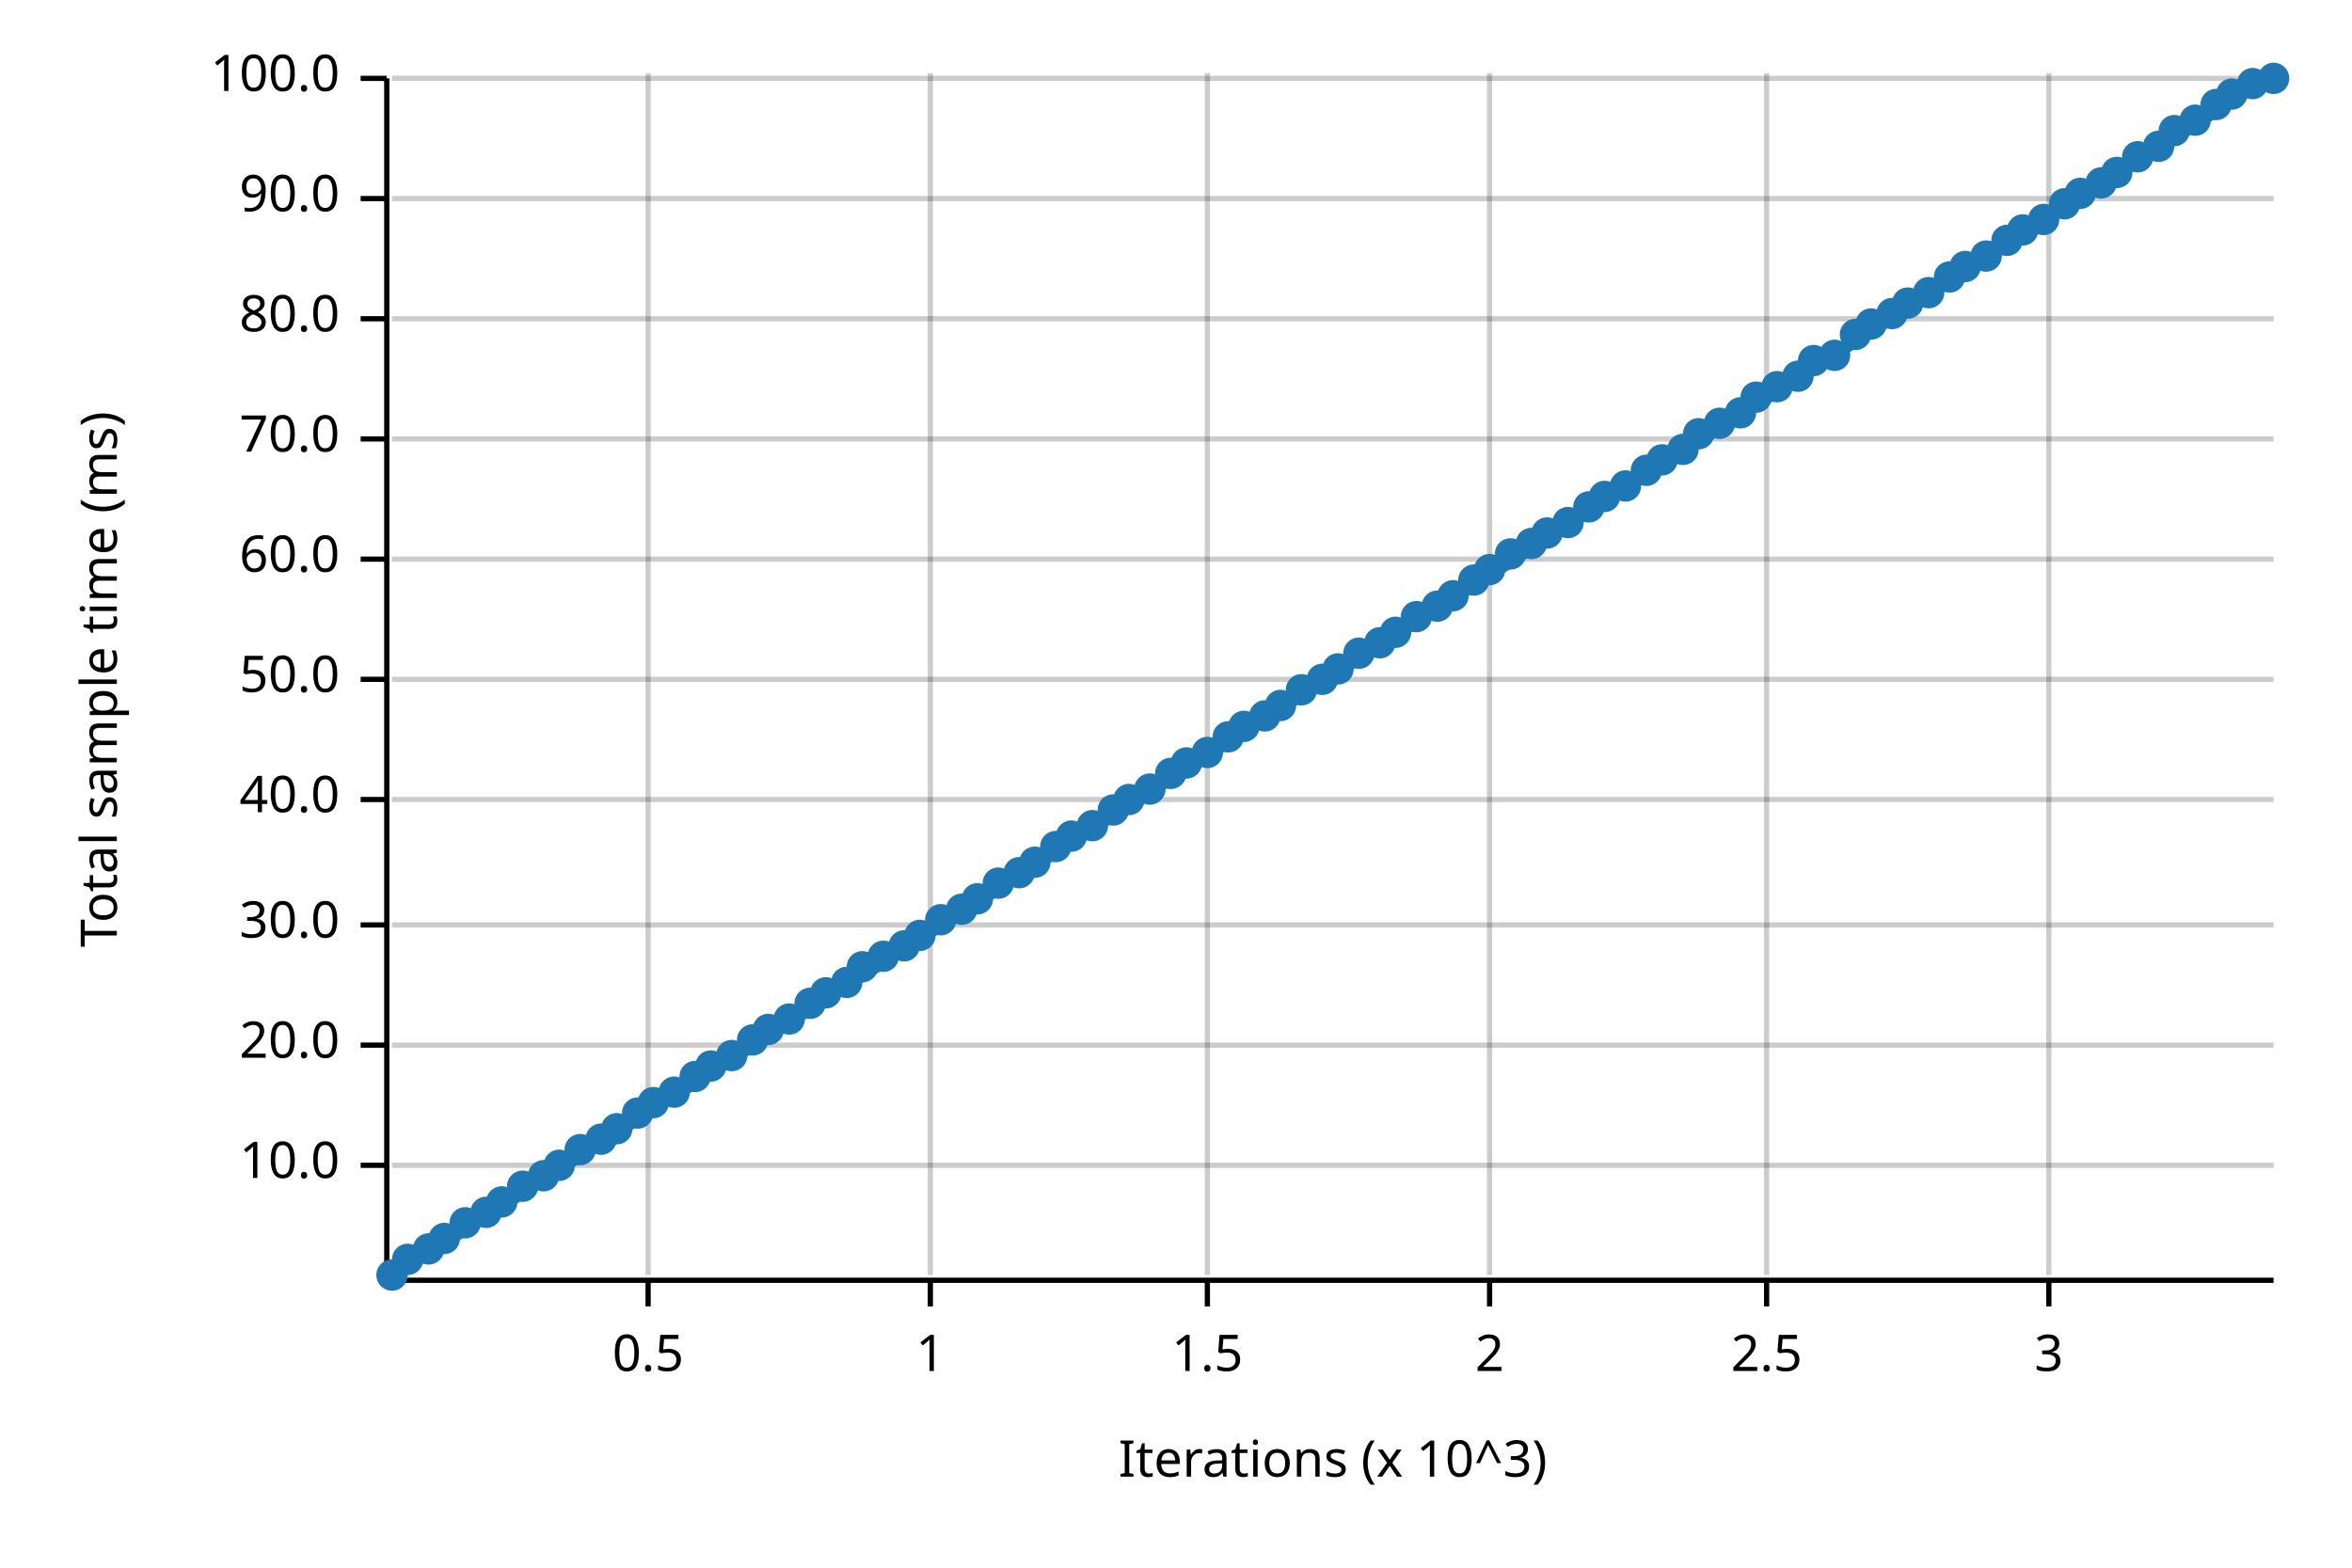
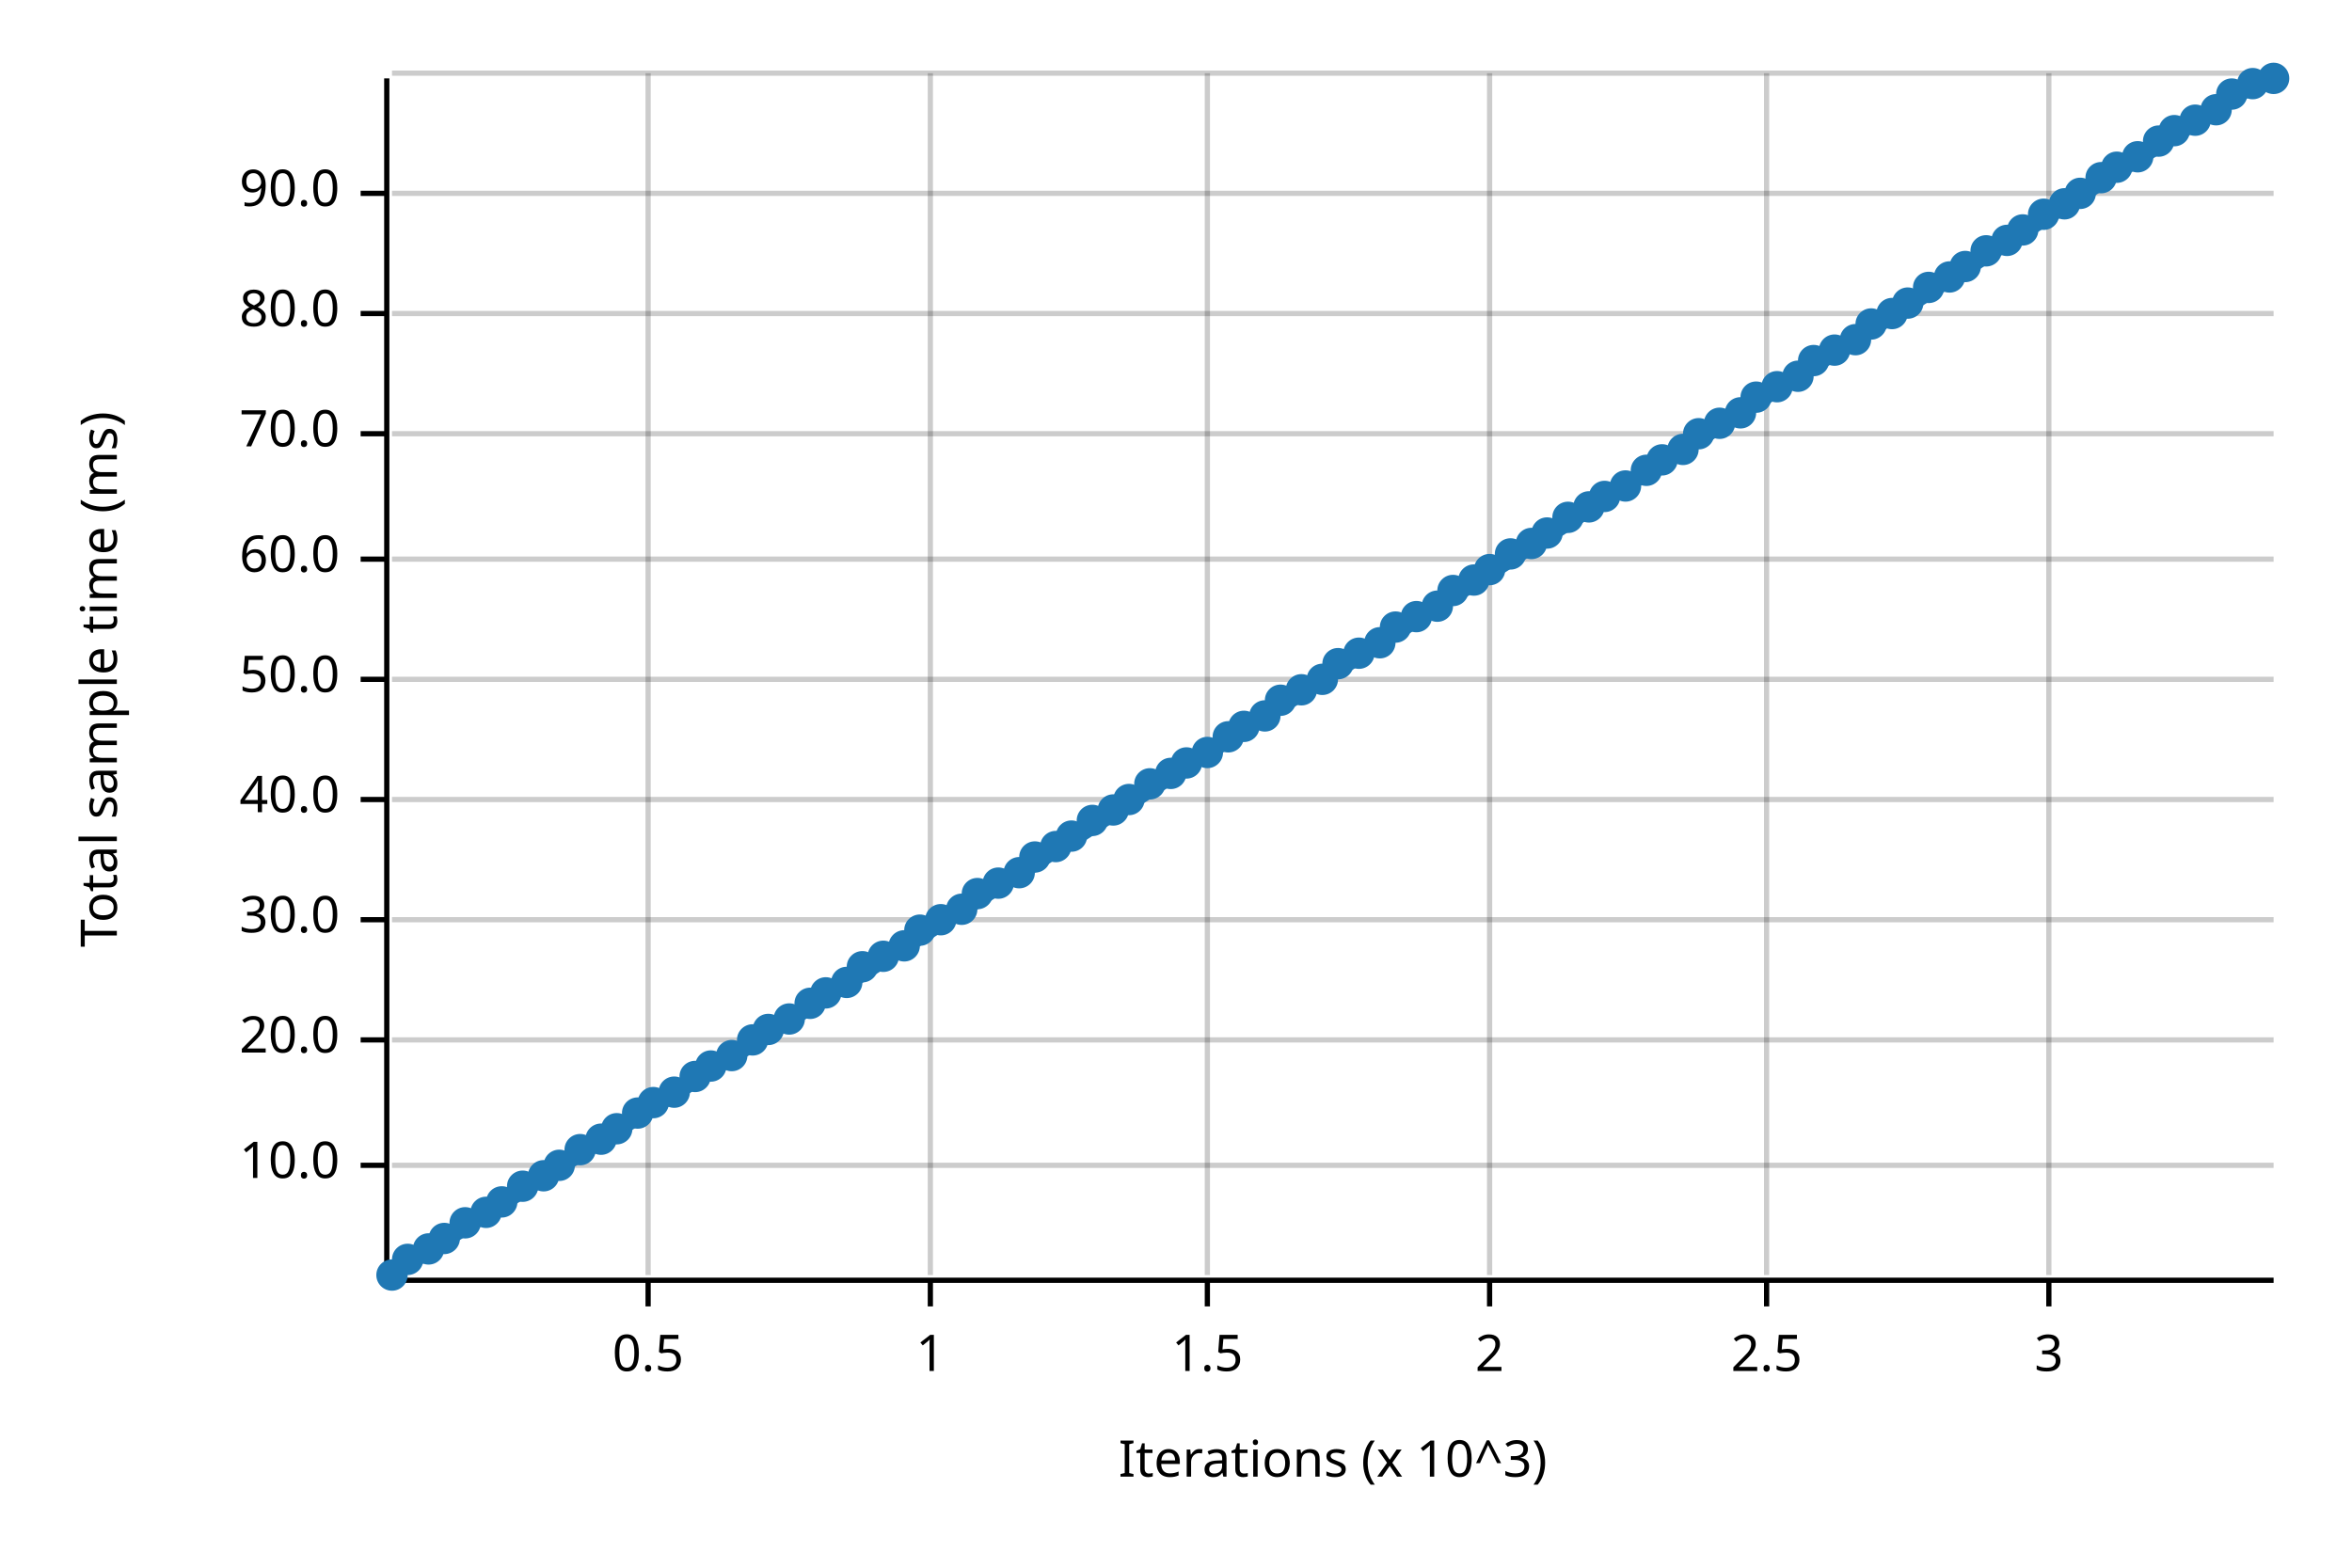
<svg xmlns="http://www.w3.org/2000/svg" width="450" height="300" viewBox="0 0 450 300">
  <text x="15" y="130" dy="0.76em" text-anchor="middle" font-family="sans-serif" font-size="9.677" opacity="1" fill="#000000" transform="rotate(270, 15, 130)">
Total sample time (ms)
</text>
  <text x="255" y="285" dy="-0.5ex" text-anchor="middle" font-family="sans-serif" font-size="9.677" opacity="1" fill="#000000">
Iterations (x 10^3)
</text>
  <line opacity="0.2" stroke="#000000" stroke-width="1" x1="124" y1="244" x2="124" y2="14" />
  <line opacity="0.2" stroke="#000000" stroke-width="1" x1="178" y1="244" x2="178" y2="14" />
  <line opacity="0.2" stroke="#000000" stroke-width="1" x1="231" y1="244" x2="231" y2="14" />
  <line opacity="0.2" stroke="#000000" stroke-width="1" x1="285" y1="244" x2="285" y2="14" />
  <line opacity="0.2" stroke="#000000" stroke-width="1" x1="338" y1="244" x2="338" y2="14" />
  <line opacity="0.2" stroke="#000000" stroke-width="1" x1="392" y1="244" x2="392" y2="14" />
  <line opacity="0.2" stroke="#000000" stroke-width="1" x1="75" y1="223" x2="435" y2="223" />
-   <line opacity="0.2" stroke="#000000" stroke-width="1" x1="75" y1="200" x2="435" y2="200" />
-   <line opacity="0.2" stroke="#000000" stroke-width="1" x1="75" y1="177" x2="435" y2="177" />
+   <line opacity="0.2" stroke="#000000" stroke-width="1" x1="75" y1="199" x2="435" y2="199" />
+   <line opacity="0.2" stroke="#000000" stroke-width="1" x1="75" y1="176" x2="435" y2="176" />
  <line opacity="0.2" stroke="#000000" stroke-width="1" x1="75" y1="153" x2="435" y2="153" />
  <line opacity="0.2" stroke="#000000" stroke-width="1" x1="75" y1="130" x2="435" y2="130" />
  <line opacity="0.2" stroke="#000000" stroke-width="1" x1="75" y1="107" x2="435" y2="107" />
-   <line opacity="0.2" stroke="#000000" stroke-width="1" x1="75" y1="84" x2="435" y2="84" />
-   <line opacity="0.2" stroke="#000000" stroke-width="1" x1="75" y1="61" x2="435" y2="61" />
-   <line opacity="0.2" stroke="#000000" stroke-width="1" x1="75" y1="38" x2="435" y2="38" />
-   <line opacity="0.2" stroke="#000000" stroke-width="1" x1="75" y1="15" x2="435" y2="15" />
+   <line opacity="0.2" stroke="#000000" stroke-width="1" x1="75" y1="83" x2="435" y2="83" />
+   <line opacity="0.2" stroke="#000000" stroke-width="1" x1="75" y1="60" x2="435" y2="60" />
+   <line opacity="0.2" stroke="#000000" stroke-width="1" x1="75" y1="37" x2="435" y2="37" />
+   <line opacity="0.2" stroke="#000000" stroke-width="1" x1="75" y1="14" x2="435" y2="14" />
  <polyline fill="none" opacity="1" stroke="#000000" stroke-width="1" points="74,15 74,245 " />
  <text x="65" y="223" dy="0.5ex" text-anchor="end" font-family="sans-serif" font-size="9.677" opacity="1" fill="#000000">
10.0
</text>
  <polyline fill="none" opacity="1" stroke="#000000" stroke-width="1" points="69,223 74,223 " />
-   <text x="65" y="200" dy="0.5ex" text-anchor="end" font-family="sans-serif" font-size="9.677" opacity="1" fill="#000000">
+   <text x="65" y="199" dy="0.5ex" text-anchor="end" font-family="sans-serif" font-size="9.677" opacity="1" fill="#000000">
20.0
</text>
-   <polyline fill="none" opacity="1" stroke="#000000" stroke-width="1" points="69,200 74,200 " />
-   <text x="65" y="177" dy="0.5ex" text-anchor="end" font-family="sans-serif" font-size="9.677" opacity="1" fill="#000000">
+   <polyline fill="none" opacity="1" stroke="#000000" stroke-width="1" points="69,199 74,199 " />
+   <text x="65" y="176" dy="0.5ex" text-anchor="end" font-family="sans-serif" font-size="9.677" opacity="1" fill="#000000">
30.0
</text>
-   <polyline fill="none" opacity="1" stroke="#000000" stroke-width="1" points="69,177 74,177 " />
+   <polyline fill="none" opacity="1" stroke="#000000" stroke-width="1" points="69,176 74,176 " />
  <text x="65" y="153" dy="0.5ex" text-anchor="end" font-family="sans-serif" font-size="9.677" opacity="1" fill="#000000">
40.0
</text>
  <polyline fill="none" opacity="1" stroke="#000000" stroke-width="1" points="69,153 74,153 " />
  <text x="65" y="130" dy="0.5ex" text-anchor="end" font-family="sans-serif" font-size="9.677" opacity="1" fill="#000000">
50.0
</text>
  <polyline fill="none" opacity="1" stroke="#000000" stroke-width="1" points="69,130 74,130 " />
  <text x="65" y="107" dy="0.5ex" text-anchor="end" font-family="sans-serif" font-size="9.677" opacity="1" fill="#000000">
60.0
</text>
  <polyline fill="none" opacity="1" stroke="#000000" stroke-width="1" points="69,107 74,107 " />
-   <text x="65" y="84" dy="0.5ex" text-anchor="end" font-family="sans-serif" font-size="9.677" opacity="1" fill="#000000">
+   <text x="65" y="83" dy="0.5ex" text-anchor="end" font-family="sans-serif" font-size="9.677" opacity="1" fill="#000000">
70.0
</text>
-   <polyline fill="none" opacity="1" stroke="#000000" stroke-width="1" points="69,84 74,84 " />
-   <text x="65" y="61" dy="0.5ex" text-anchor="end" font-family="sans-serif" font-size="9.677" opacity="1" fill="#000000">
+   <polyline fill="none" opacity="1" stroke="#000000" stroke-width="1" points="69,83 74,83 " />
+   <text x="65" y="60" dy="0.5ex" text-anchor="end" font-family="sans-serif" font-size="9.677" opacity="1" fill="#000000">
80.0
</text>
-   <polyline fill="none" opacity="1" stroke="#000000" stroke-width="1" points="69,61 74,61 " />
-   <text x="65" y="38" dy="0.5ex" text-anchor="end" font-family="sans-serif" font-size="9.677" opacity="1" fill="#000000">
+   <polyline fill="none" opacity="1" stroke="#000000" stroke-width="1" points="69,60 74,60 " />
+   <text x="65" y="37" dy="0.5ex" text-anchor="end" font-family="sans-serif" font-size="9.677" opacity="1" fill="#000000">
90.0
</text>
-   <polyline fill="none" opacity="1" stroke="#000000" stroke-width="1" points="69,38 74,38 " />
-   <text x="65" y="15" dy="0.5ex" text-anchor="end" font-family="sans-serif" font-size="9.677" opacity="1" fill="#000000">
- 100.0
- </text>
-   <polyline fill="none" opacity="1" stroke="#000000" stroke-width="1" points="69,15 74,15 " />
+   <polyline fill="none" opacity="1" stroke="#000000" stroke-width="1" points="69,37 74,37 " />
  <polyline fill="none" opacity="1" stroke="#000000" stroke-width="1" points="75,245 435,245 " />
  <text x="124" y="255" dy="0.76em" text-anchor="middle" font-family="sans-serif" font-size="9.677" opacity="1" fill="#000000">
0.5
</text>
  <polyline fill="none" opacity="1" stroke="#000000" stroke-width="1" points="124,245 124,250 " />
  <text x="178" y="255" dy="0.76em" text-anchor="middle" font-family="sans-serif" font-size="9.677" opacity="1" fill="#000000">
1
</text>
  <polyline fill="none" opacity="1" stroke="#000000" stroke-width="1" points="178,245 178,250 " />
  <text x="231" y="255" dy="0.76em" text-anchor="middle" font-family="sans-serif" font-size="9.677" opacity="1" fill="#000000">
1.5
</text>
  <polyline fill="none" opacity="1" stroke="#000000" stroke-width="1" points="231,245 231,250 " />
  <text x="285" y="255" dy="0.76em" text-anchor="middle" font-family="sans-serif" font-size="9.677" opacity="1" fill="#000000">
2
</text>
  <polyline fill="none" opacity="1" stroke="#000000" stroke-width="1" points="285,245 285,250 " />
  <text x="338" y="255" dy="0.76em" text-anchor="middle" font-family="sans-serif" font-size="9.677" opacity="1" fill="#000000">
2.5
</text>
  <polyline fill="none" opacity="1" stroke="#000000" stroke-width="1" points="338,245 338,250 " />
  <text x="392" y="255" dy="0.76em" text-anchor="middle" font-family="sans-serif" font-size="9.677" opacity="1" fill="#000000">
3
</text>
  <polyline fill="none" opacity="1" stroke="#000000" stroke-width="1" points="392,245 392,250 " />
  <circle cx="75" cy="244" r="3" opacity="1" fill="#1F78B4" stroke="none" stroke-width="1" />
  <circle cx="78" cy="241" r="3" opacity="1" fill="#1F78B4" stroke="none" stroke-width="1" />
  <circle cx="82" cy="239" r="3" opacity="1" fill="#1F78B4" stroke="none" stroke-width="1" />
  <circle cx="85" cy="237" r="3" opacity="1" fill="#1F78B4" stroke="none" stroke-width="1" />
  <circle cx="89" cy="234" r="3" opacity="1" fill="#1F78B4" stroke="none" stroke-width="1" />
  <circle cx="93" cy="232" r="3" opacity="1" fill="#1F78B4" stroke="none" stroke-width="1" />
  <circle cx="96" cy="230" r="3" opacity="1" fill="#1F78B4" stroke="none" stroke-width="1" />
  <circle cx="100" cy="227" r="3" opacity="1" fill="#1F78B4" stroke="none" stroke-width="1" />
  <circle cx="104" cy="225" r="3" opacity="1" fill="#1F78B4" stroke="none" stroke-width="1" />
  <circle cx="107" cy="223" r="3" opacity="1" fill="#1F78B4" stroke="none" stroke-width="1" />
  <circle cx="111" cy="220" r="3" opacity="1" fill="#1F78B4" stroke="none" stroke-width="1" />
  <circle cx="115" cy="218" r="3" opacity="1" fill="#1F78B4" stroke="none" stroke-width="1" />
  <circle cx="118" cy="216" r="3" opacity="1" fill="#1F78B4" stroke="none" stroke-width="1" />
  <circle cx="122" cy="213" r="3" opacity="1" fill="#1F78B4" stroke="none" stroke-width="1" />
  <circle cx="125" cy="211" r="3" opacity="1" fill="#1F78B4" stroke="none" stroke-width="1" />
  <circle cx="129" cy="209" r="3" opacity="1" fill="#1F78B4" stroke="none" stroke-width="1" />
  <circle cx="133" cy="206" r="3" opacity="1" fill="#1F78B4" stroke="none" stroke-width="1" />
  <circle cx="136" cy="204" r="3" opacity="1" fill="#1F78B4" stroke="none" stroke-width="1" />
  <circle cx="140" cy="202" r="3" opacity="1" fill="#1F78B4" stroke="none" stroke-width="1" />
  <circle cx="144" cy="199" r="3" opacity="1" fill="#1F78B4" stroke="none" stroke-width="1" />
  <circle cx="147" cy="197" r="3" opacity="1" fill="#1F78B4" stroke="none" stroke-width="1" />
  <circle cx="151" cy="195" r="3" opacity="1" fill="#1F78B4" stroke="none" stroke-width="1" />
  <circle cx="155" cy="192" r="3" opacity="1" fill="#1F78B4" stroke="none" stroke-width="1" />
  <circle cx="158" cy="190" r="3" opacity="1" fill="#1F78B4" stroke="none" stroke-width="1" />
  <circle cx="162" cy="188" r="3" opacity="1" fill="#1F78B4" stroke="none" stroke-width="1" />
  <circle cx="165" cy="185" r="3" opacity="1" fill="#1F78B4" stroke="none" stroke-width="1" />
  <circle cx="169" cy="183" r="3" opacity="1" fill="#1F78B4" stroke="none" stroke-width="1" />
  <circle cx="173" cy="181" r="3" opacity="1" fill="#1F78B4" stroke="none" stroke-width="1" />
-   <circle cx="176" cy="179" r="3" opacity="1" fill="#1F78B4" stroke="none" stroke-width="1" />
+   <circle cx="176" cy="178" r="3" opacity="1" fill="#1F78B4" stroke="none" stroke-width="1" />
  <circle cx="180" cy="176" r="3" opacity="1" fill="#1F78B4" stroke="none" stroke-width="1" />
  <circle cx="184" cy="174" r="3" opacity="1" fill="#1F78B4" stroke="none" stroke-width="1" />
-   <circle cx="187" cy="172" r="3" opacity="1" fill="#1F78B4" stroke="none" stroke-width="1" />
+   <circle cx="187" cy="171" r="3" opacity="1" fill="#1F78B4" stroke="none" stroke-width="1" />
  <circle cx="191" cy="169" r="3" opacity="1" fill="#1F78B4" stroke="none" stroke-width="1" />
  <circle cx="195" cy="167" r="3" opacity="1" fill="#1F78B4" stroke="none" stroke-width="1" />
-   <circle cx="198" cy="165" r="3" opacity="1" fill="#1F78B4" stroke="none" stroke-width="1" />
+   <circle cx="198" cy="164" r="3" opacity="1" fill="#1F78B4" stroke="none" stroke-width="1" />
  <circle cx="202" cy="162" r="3" opacity="1" fill="#1F78B4" stroke="none" stroke-width="1" />
  <circle cx="205" cy="160" r="3" opacity="1" fill="#1F78B4" stroke="none" stroke-width="1" />
-   <circle cx="209" cy="158" r="3" opacity="1" fill="#1F78B4" stroke="none" stroke-width="1" />
+   <circle cx="209" cy="157" r="3" opacity="1" fill="#1F78B4" stroke="none" stroke-width="1" />
  <circle cx="213" cy="155" r="3" opacity="1" fill="#1F78B4" stroke="none" stroke-width="1" />
  <circle cx="216" cy="153" r="3" opacity="1" fill="#1F78B4" stroke="none" stroke-width="1" />
-   <circle cx="220" cy="151" r="3" opacity="1" fill="#1F78B4" stroke="none" stroke-width="1" />
+   <circle cx="220" cy="150" r="3" opacity="1" fill="#1F78B4" stroke="none" stroke-width="1" />
  <circle cx="224" cy="148" r="3" opacity="1" fill="#1F78B4" stroke="none" stroke-width="1" />
  <circle cx="227" cy="146" r="3" opacity="1" fill="#1F78B4" stroke="none" stroke-width="1" />
  <circle cx="231" cy="144" r="3" opacity="1" fill="#1F78B4" stroke="none" stroke-width="1" />
  <circle cx="235" cy="141" r="3" opacity="1" fill="#1F78B4" stroke="none" stroke-width="1" />
  <circle cx="238" cy="139" r="3" opacity="1" fill="#1F78B4" stroke="none" stroke-width="1" />
  <circle cx="242" cy="137" r="3" opacity="1" fill="#1F78B4" stroke="none" stroke-width="1" />
-   <circle cx="245" cy="135" r="3" opacity="1" fill="#1F78B4" stroke="none" stroke-width="1" />
+   <circle cx="245" cy="134" r="3" opacity="1" fill="#1F78B4" stroke="none" stroke-width="1" />
  <circle cx="249" cy="132" r="3" opacity="1" fill="#1F78B4" stroke="none" stroke-width="1" />
  <circle cx="253" cy="130" r="3" opacity="1" fill="#1F78B4" stroke="none" stroke-width="1" />
-   <circle cx="256" cy="128" r="3" opacity="1" fill="#1F78B4" stroke="none" stroke-width="1" />
+   <circle cx="256" cy="127" r="3" opacity="1" fill="#1F78B4" stroke="none" stroke-width="1" />
  <circle cx="260" cy="125" r="3" opacity="1" fill="#1F78B4" stroke="none" stroke-width="1" />
  <circle cx="264" cy="123" r="3" opacity="1" fill="#1F78B4" stroke="none" stroke-width="1" />
-   <circle cx="267" cy="121" r="3" opacity="1" fill="#1F78B4" stroke="none" stroke-width="1" />
+   <circle cx="267" cy="120" r="3" opacity="1" fill="#1F78B4" stroke="none" stroke-width="1" />
  <circle cx="271" cy="118" r="3" opacity="1" fill="#1F78B4" stroke="none" stroke-width="1" />
  <circle cx="275" cy="116" r="3" opacity="1" fill="#1F78B4" stroke="none" stroke-width="1" />
-   <circle cx="278" cy="114" r="3" opacity="1" fill="#1F78B4" stroke="none" stroke-width="1" />
+   <circle cx="278" cy="113" r="3" opacity="1" fill="#1F78B4" stroke="none" stroke-width="1" />
  <circle cx="282" cy="111" r="3" opacity="1" fill="#1F78B4" stroke="none" stroke-width="1" />
  <circle cx="285" cy="109" r="3" opacity="1" fill="#1F78B4" stroke="none" stroke-width="1" />
  <circle cx="289" cy="106" r="3" opacity="1" fill="#1F78B4" stroke="none" stroke-width="1" />
  <circle cx="293" cy="104" r="3" opacity="1" fill="#1F78B4" stroke="none" stroke-width="1" />
  <circle cx="296" cy="102" r="3" opacity="1" fill="#1F78B4" stroke="none" stroke-width="1" />
-   <circle cx="300" cy="100" r="3" opacity="1" fill="#1F78B4" stroke="none" stroke-width="1" />
+   <circle cx="300" cy="99" r="3" opacity="1" fill="#1F78B4" stroke="none" stroke-width="1" />
  <circle cx="304" cy="97" r="3" opacity="1" fill="#1F78B4" stroke="none" stroke-width="1" />
  <circle cx="307" cy="95" r="3" opacity="1" fill="#1F78B4" stroke="none" stroke-width="1" />
  <circle cx="311" cy="93" r="3" opacity="1" fill="#1F78B4" stroke="none" stroke-width="1" />
  <circle cx="315" cy="90" r="3" opacity="1" fill="#1F78B4" stroke="none" stroke-width="1" />
  <circle cx="318" cy="88" r="3" opacity="1" fill="#1F78B4" stroke="none" stroke-width="1" />
  <circle cx="322" cy="86" r="3" opacity="1" fill="#1F78B4" stroke="none" stroke-width="1" />
  <circle cx="325" cy="83" r="3" opacity="1" fill="#1F78B4" stroke="none" stroke-width="1" />
  <circle cx="329" cy="81" r="3" opacity="1" fill="#1F78B4" stroke="none" stroke-width="1" />
  <circle cx="333" cy="79" r="3" opacity="1" fill="#1F78B4" stroke="none" stroke-width="1" />
  <circle cx="336" cy="76" r="3" opacity="1" fill="#1F78B4" stroke="none" stroke-width="1" />
  <circle cx="340" cy="74" r="3" opacity="1" fill="#1F78B4" stroke="none" stroke-width="1" />
  <circle cx="344" cy="72" r="3" opacity="1" fill="#1F78B4" stroke="none" stroke-width="1" />
  <circle cx="347" cy="69" r="3" opacity="1" fill="#1F78B4" stroke="none" stroke-width="1" />
-   <circle cx="351" cy="68" r="3" opacity="1" fill="#1F78B4" stroke="none" stroke-width="1" />
-   <circle cx="355" cy="64" r="3" opacity="1" fill="#1F78B4" stroke="none" stroke-width="1" />
+   <circle cx="351" cy="67" r="3" opacity="1" fill="#1F78B4" stroke="none" stroke-width="1" />
+   <circle cx="355" cy="65" r="3" opacity="1" fill="#1F78B4" stroke="none" stroke-width="1" />
  <circle cx="358" cy="62" r="3" opacity="1" fill="#1F78B4" stroke="none" stroke-width="1" />
  <circle cx="362" cy="60" r="3" opacity="1" fill="#1F78B4" stroke="none" stroke-width="1" />
  <circle cx="365" cy="58" r="3" opacity="1" fill="#1F78B4" stroke="none" stroke-width="1" />
-   <circle cx="369" cy="56" r="3" opacity="1" fill="#1F78B4" stroke="none" stroke-width="1" />
+   <circle cx="369" cy="55" r="3" opacity="1" fill="#1F78B4" stroke="none" stroke-width="1" />
  <circle cx="373" cy="53" r="3" opacity="1" fill="#1F78B4" stroke="none" stroke-width="1" />
  <circle cx="376" cy="51" r="3" opacity="1" fill="#1F78B4" stroke="none" stroke-width="1" />
-   <circle cx="380" cy="49" r="3" opacity="1" fill="#1F78B4" stroke="none" stroke-width="1" />
+   <circle cx="380" cy="48" r="3" opacity="1" fill="#1F78B4" stroke="none" stroke-width="1" />
  <circle cx="384" cy="46" r="3" opacity="1" fill="#1F78B4" stroke="none" stroke-width="1" />
  <circle cx="387" cy="44" r="3" opacity="1" fill="#1F78B4" stroke="none" stroke-width="1" />
-   <circle cx="391" cy="42" r="3" opacity="1" fill="#1F78B4" stroke="none" stroke-width="1" />
+   <circle cx="391" cy="41" r="3" opacity="1" fill="#1F78B4" stroke="none" stroke-width="1" />
  <circle cx="395" cy="39" r="3" opacity="1" fill="#1F78B4" stroke="none" stroke-width="1" />
  <circle cx="398" cy="37" r="3" opacity="1" fill="#1F78B4" stroke="none" stroke-width="1" />
-   <circle cx="402" cy="35" r="3" opacity="1" fill="#1F78B4" stroke="none" stroke-width="1" />
-   <circle cx="405" cy="33" r="3" opacity="1" fill="#1F78B4" stroke="none" stroke-width="1" />
+   <circle cx="402" cy="34" r="3" opacity="1" fill="#1F78B4" stroke="none" stroke-width="1" />
+   <circle cx="405" cy="32" r="3" opacity="1" fill="#1F78B4" stroke="none" stroke-width="1" />
  <circle cx="409" cy="30" r="3" opacity="1" fill="#1F78B4" stroke="none" stroke-width="1" />
-   <circle cx="413" cy="28" r="3" opacity="1" fill="#1F78B4" stroke="none" stroke-width="1" />
+   <circle cx="413" cy="27" r="3" opacity="1" fill="#1F78B4" stroke="none" stroke-width="1" />
  <circle cx="416" cy="25" r="3" opacity="1" fill="#1F78B4" stroke="none" stroke-width="1" />
  <circle cx="420" cy="23" r="3" opacity="1" fill="#1F78B4" stroke="none" stroke-width="1" />
-   <circle cx="424" cy="20" r="3" opacity="1" fill="#1F78B4" stroke="none" stroke-width="1" />
+   <circle cx="424" cy="21" r="3" opacity="1" fill="#1F78B4" stroke="none" stroke-width="1" />
  <circle cx="427" cy="18" r="3" opacity="1" fill="#1F78B4" stroke="none" stroke-width="1" />
  <circle cx="431" cy="16" r="3" opacity="1" fill="#1F78B4" stroke="none" stroke-width="1" />
  <circle cx="435" cy="15" r="3" opacity="1" fill="#1F78B4" stroke="none" stroke-width="1" />
  <polyline fill="none" opacity="1" stroke="#1F78B4" stroke-width="1" points="75,245 435,15 " />
  <polygon opacity="0.25" fill="#1F78B4" points="75,245 435,15 435,15 " />
</svg>
